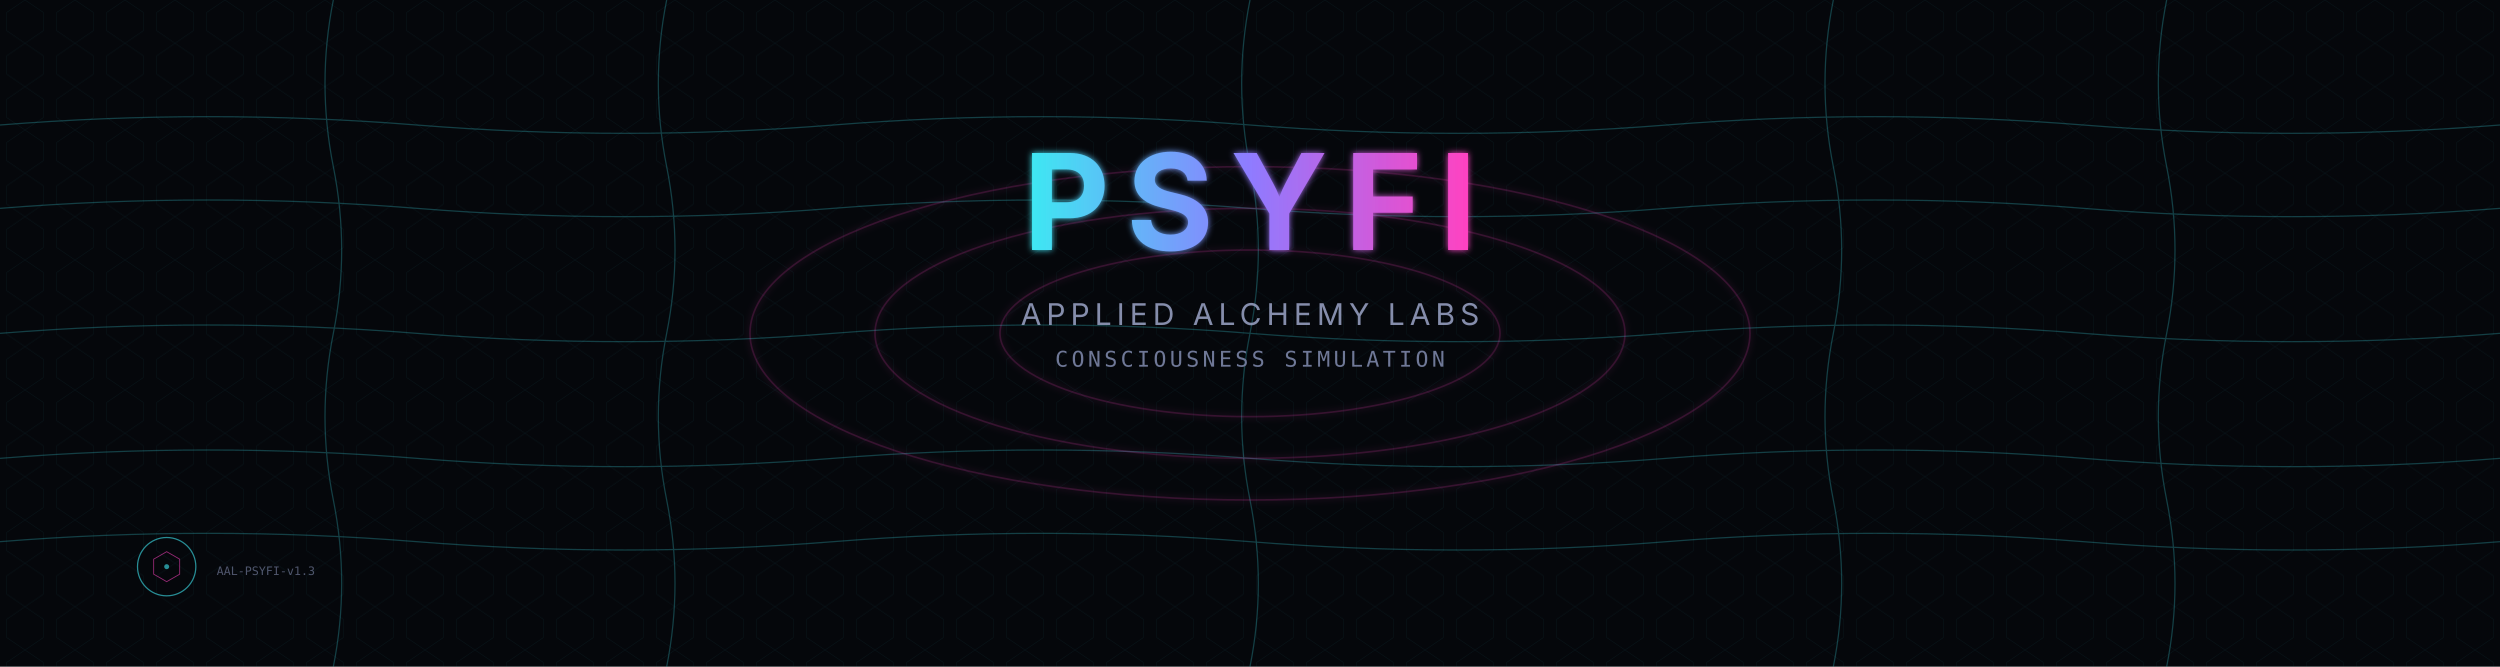
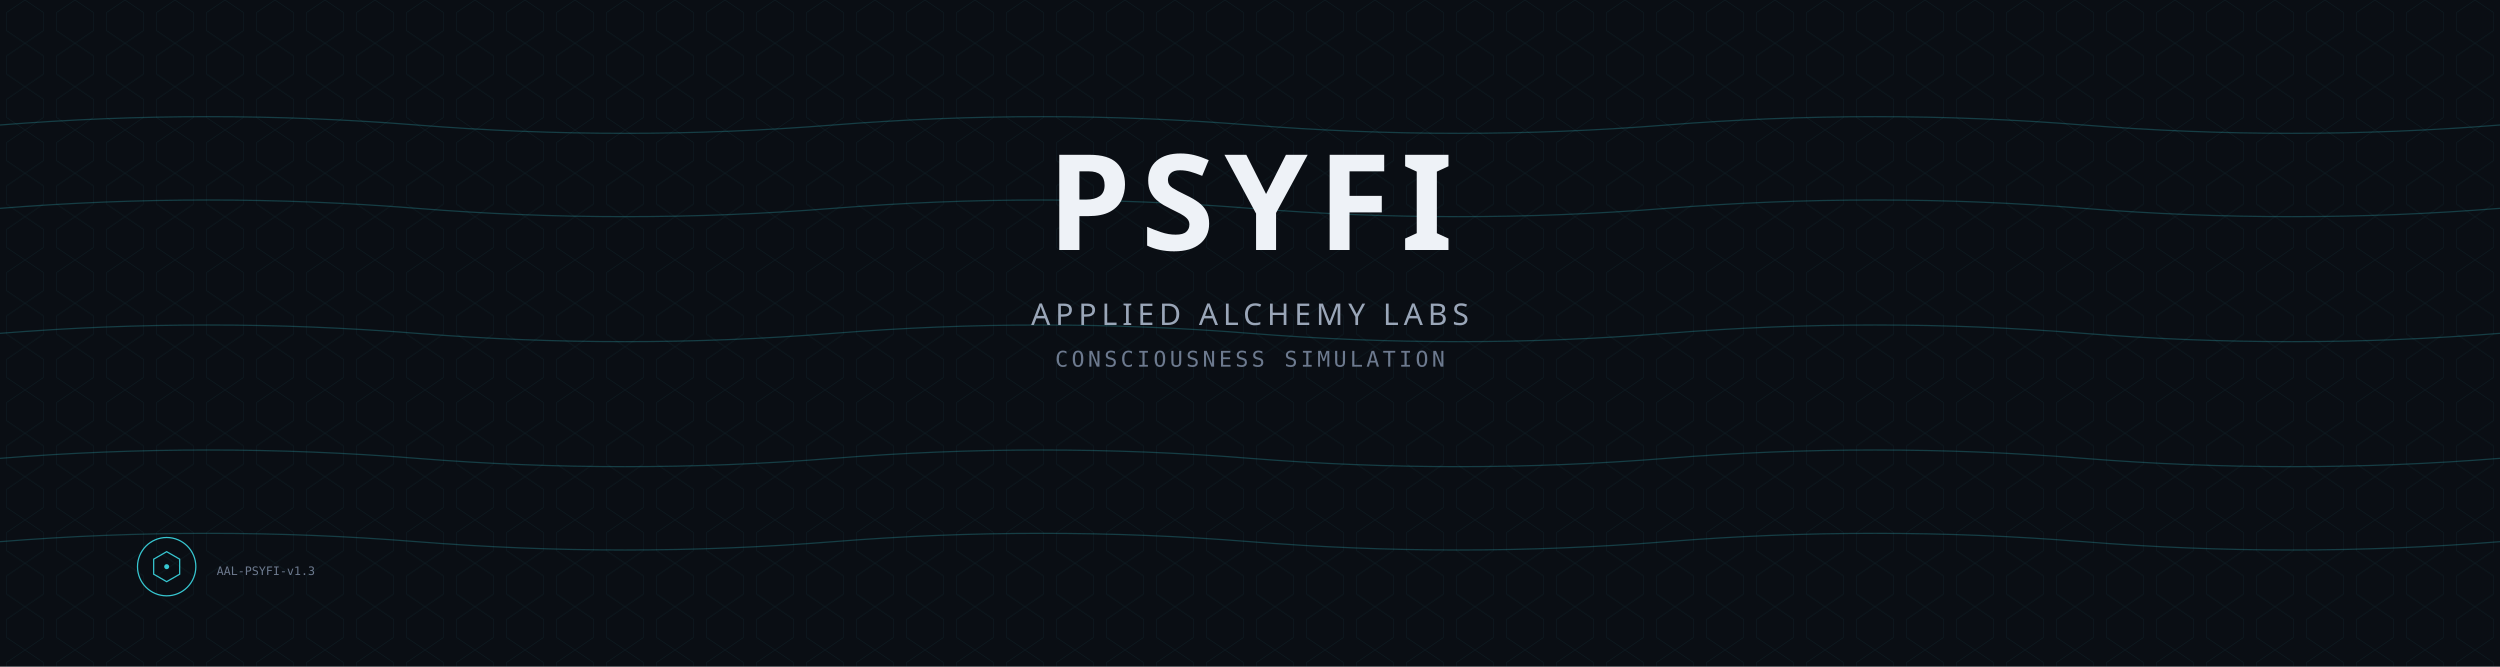
<svg xmlns="http://www.w3.org/2000/svg" width="3000" height="800" viewBox="0 0 3000 800">
-   <rect width="3000" height="800" fill="#05070B" />
+   <rect width="3000" height="800" fill="#0a0e14" />
  <defs>
-     <linearGradient id="titleGradB" x1="0%" y1="0%" x2="100%" y2="0%">
-       <stop offset="0%" style="stop-color:#3EE7F2;stop-opacity:1" />
-       <stop offset="50%" style="stop-color:#8F7BFF;stop-opacity:1" />
-       <stop offset="100%" style="stop-color:#FF42C1;stop-opacity:1" />
-     </linearGradient>
-     <filter id="glowCyan">
-       <feGaussianBlur stdDeviation="4" result="coloredBlur" />
-       <feMerge>
-         <feMergeNode in="coloredBlur" />
-         <feMergeNode in="SourceGraphic" />
-       </feMerge>
-     </filter>
    <pattern id="hexPattern" x="0" y="0" width="60" height="52" patternUnits="userSpaceOnUse">
-       <path d="M 30,0 L 52,15 L 52,37 L 30,52 L 8,37 L 8,15 Z" fill="none" stroke="#3EE7F2" stroke-width="0.5" opacity="0.08" />
+       <path d="M 30,0 L 52,15 L 52,37 L 30,52 L 8,37 L 8,15 Z" fill="none" stroke="#3ee7f2" stroke-width="0.5" opacity="0.1" />
    </pattern>
  </defs>
  <rect width="3000" height="800" fill="url(#hexPattern)" />
-   <g stroke="#3EE7F2" stroke-width="1.5" fill="none" opacity="0.25">
+   <g stroke="#3ee7f2" stroke-width="1.5" fill="none" opacity="0.22">
    <path d="M 0 150 Q 250 130, 500 150 T 1000 150 T 1500 150 T 2000 150 T 2500 150 T 3000 150" />
    <path d="M 0 250 Q 250 230, 500 250 T 1000 250 T 1500 250 T 2000 250 T 2500 250 T 3000 250" />
    <path d="M 0 400 Q 250 380, 500 400 T 1000 400 T 1500 400 T 2000 400 T 2500 400 T 3000 400" />
    <path d="M 0 550 Q 250 530, 500 550 T 1000 550 T 1500 550 T 2000 550 T 2500 550 T 3000 550" />
    <path d="M 0 650 Q 250 630, 500 650 T 1000 650 T 1500 650 T 2000 650 T 2500 650 T 3000 650" />
-     <path d="M 400 0 Q 380 100, 400 200 T 400 400 T 400 600 T 400 800" />
-     <path d="M 800 0 Q 780 100, 800 200 T 800 400 T 800 600 T 800 800" />
-     <path d="M 1500 0 Q 1480 100, 1500 200 T 1500 400 T 1500 600 T 1500 800" />
-     <path d="M 2200 0 Q 2180 100, 2200 200 T 2200 400 T 2200 600 T 2200 800" />
-     <path d="M 2600 0 Q 2580 100, 2600 200 T 2600 400 T 2600 600 T 2600 800" />
-   </g>
-   <g stroke="#FF42C1" stroke-width="2" fill="none" opacity="0.2" filter="url(#glowCyan)">
-     <ellipse cx="1500" cy="400" rx="600" ry="200" />
-     <ellipse cx="1500" cy="400" rx="450" ry="150" />
-     <ellipse cx="1500" cy="400" rx="300" ry="100" />
  </g>
  <g transform="translate(1500, 300)">
-     <text x="0" y="0" text-anchor="middle" font-family="'Inter', sans-serif" font-size="160" font-weight="700" letter-spacing="20" fill="url(#titleGradB)" filter="url(#glowCyan)">PSYFI</text>
-     <text x="0" y="90" text-anchor="middle" font-family="'Inter', sans-serif" font-size="36" font-weight="400" letter-spacing="6" fill="#9BA4C7" opacity="0.85">APPLIED ALCHEMY LABS</text>
-     <text x="0" y="140" text-anchor="middle" font-family="'JetBrains Mono', monospace" font-size="26" font-weight="400" letter-spacing="4" fill="#6F7897">CONSCIOUSNESS SIMULATION</text>
+     <text x="0" y="0" text-anchor="middle" font-family="'Space Grotesk', 'IBM Plex Sans', sans-serif" font-size="160" font-weight="600" letter-spacing="12" fill="#eef2f7">PSYFI</text>
+     <text x="0" y="90" text-anchor="middle" font-family="'IBM Plex Sans', sans-serif" font-size="36" font-weight="400" letter-spacing="6" fill="#9aa6b8">APPLIED ALCHEMY LABS</text>
+     <text x="0" y="140" text-anchor="middle" font-family="'IBM Plex Mono', monospace" font-size="26" font-weight="400" letter-spacing="4" fill="#6d7a8f">CONSCIOUSNESS SIMULATION</text>
  </g>
-   <g transform="translate(200, 680)" opacity="0.6">
-     <circle cx="0" cy="0" r="35" stroke="#3EE7F2" stroke-width="1.5" fill="none" />
-     <path d="M 0,-18 L 15.6,-9 L 15.6,9 L 0,18 L -15.6,9 L -15.6,-9 Z" stroke="#FF42C1" stroke-width="1" fill="none" />
-     <circle cx="0" cy="0" r="3" fill="#3EE7F2" />
+   <g transform="translate(200, 680)" opacity="0.85">
+     <circle cx="0" cy="0" r="35" stroke="#3ee7f2" stroke-width="1.5" fill="none" />
+     <path d="M 0,-18 L 15.6,-9 L 15.6,9 L 0,18 L -15.6,9 L -15.6,-9 Z" stroke="#3ee7f2" stroke-width="1.5" fill="none" />
+     <circle cx="0" cy="0" r="3" fill="#3ee7f2" />
  </g>
-   <text x="260" y="690" font-family="'JetBrains Mono', monospace" font-size="14" font-weight="400" fill="#6F7897" opacity="0.7">AAL-PSYFI-v1.3</text>
+   <text x="260" y="690" font-family="'IBM Plex Mono', monospace" font-size="14" font-weight="400" fill="#6d7a8f">AAL-PSYFI-v1.3</text>
</svg>
